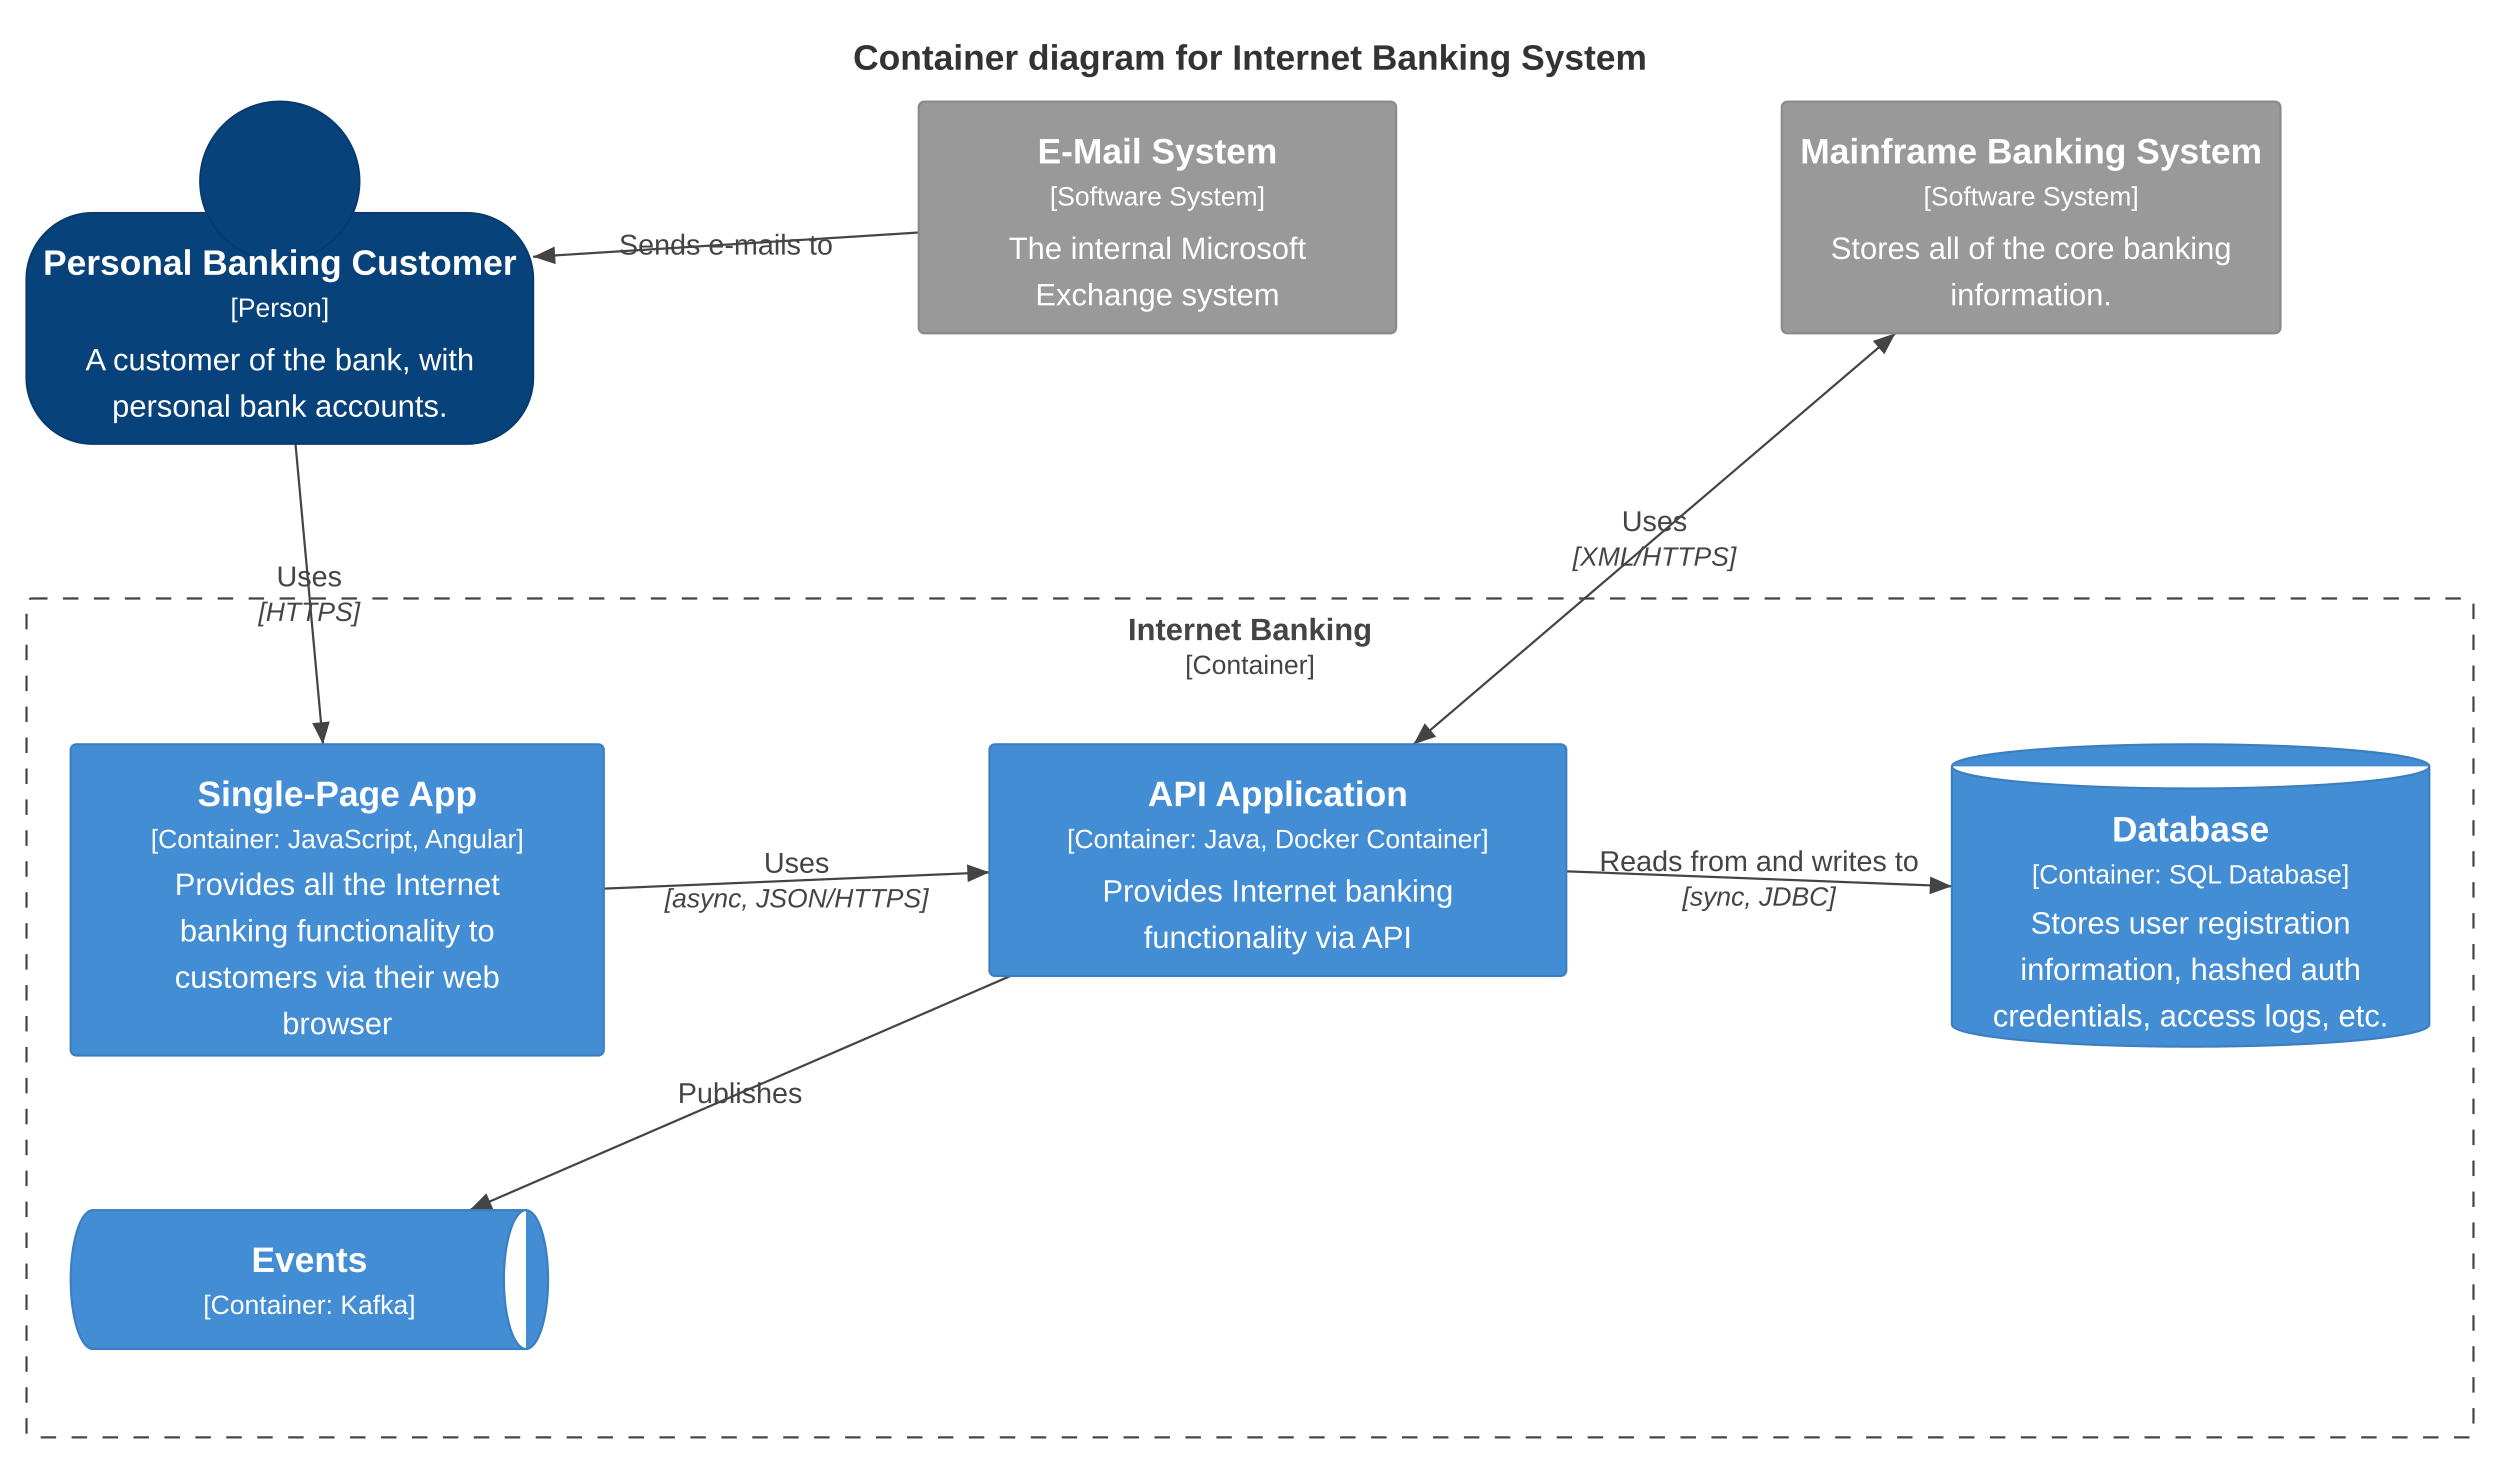
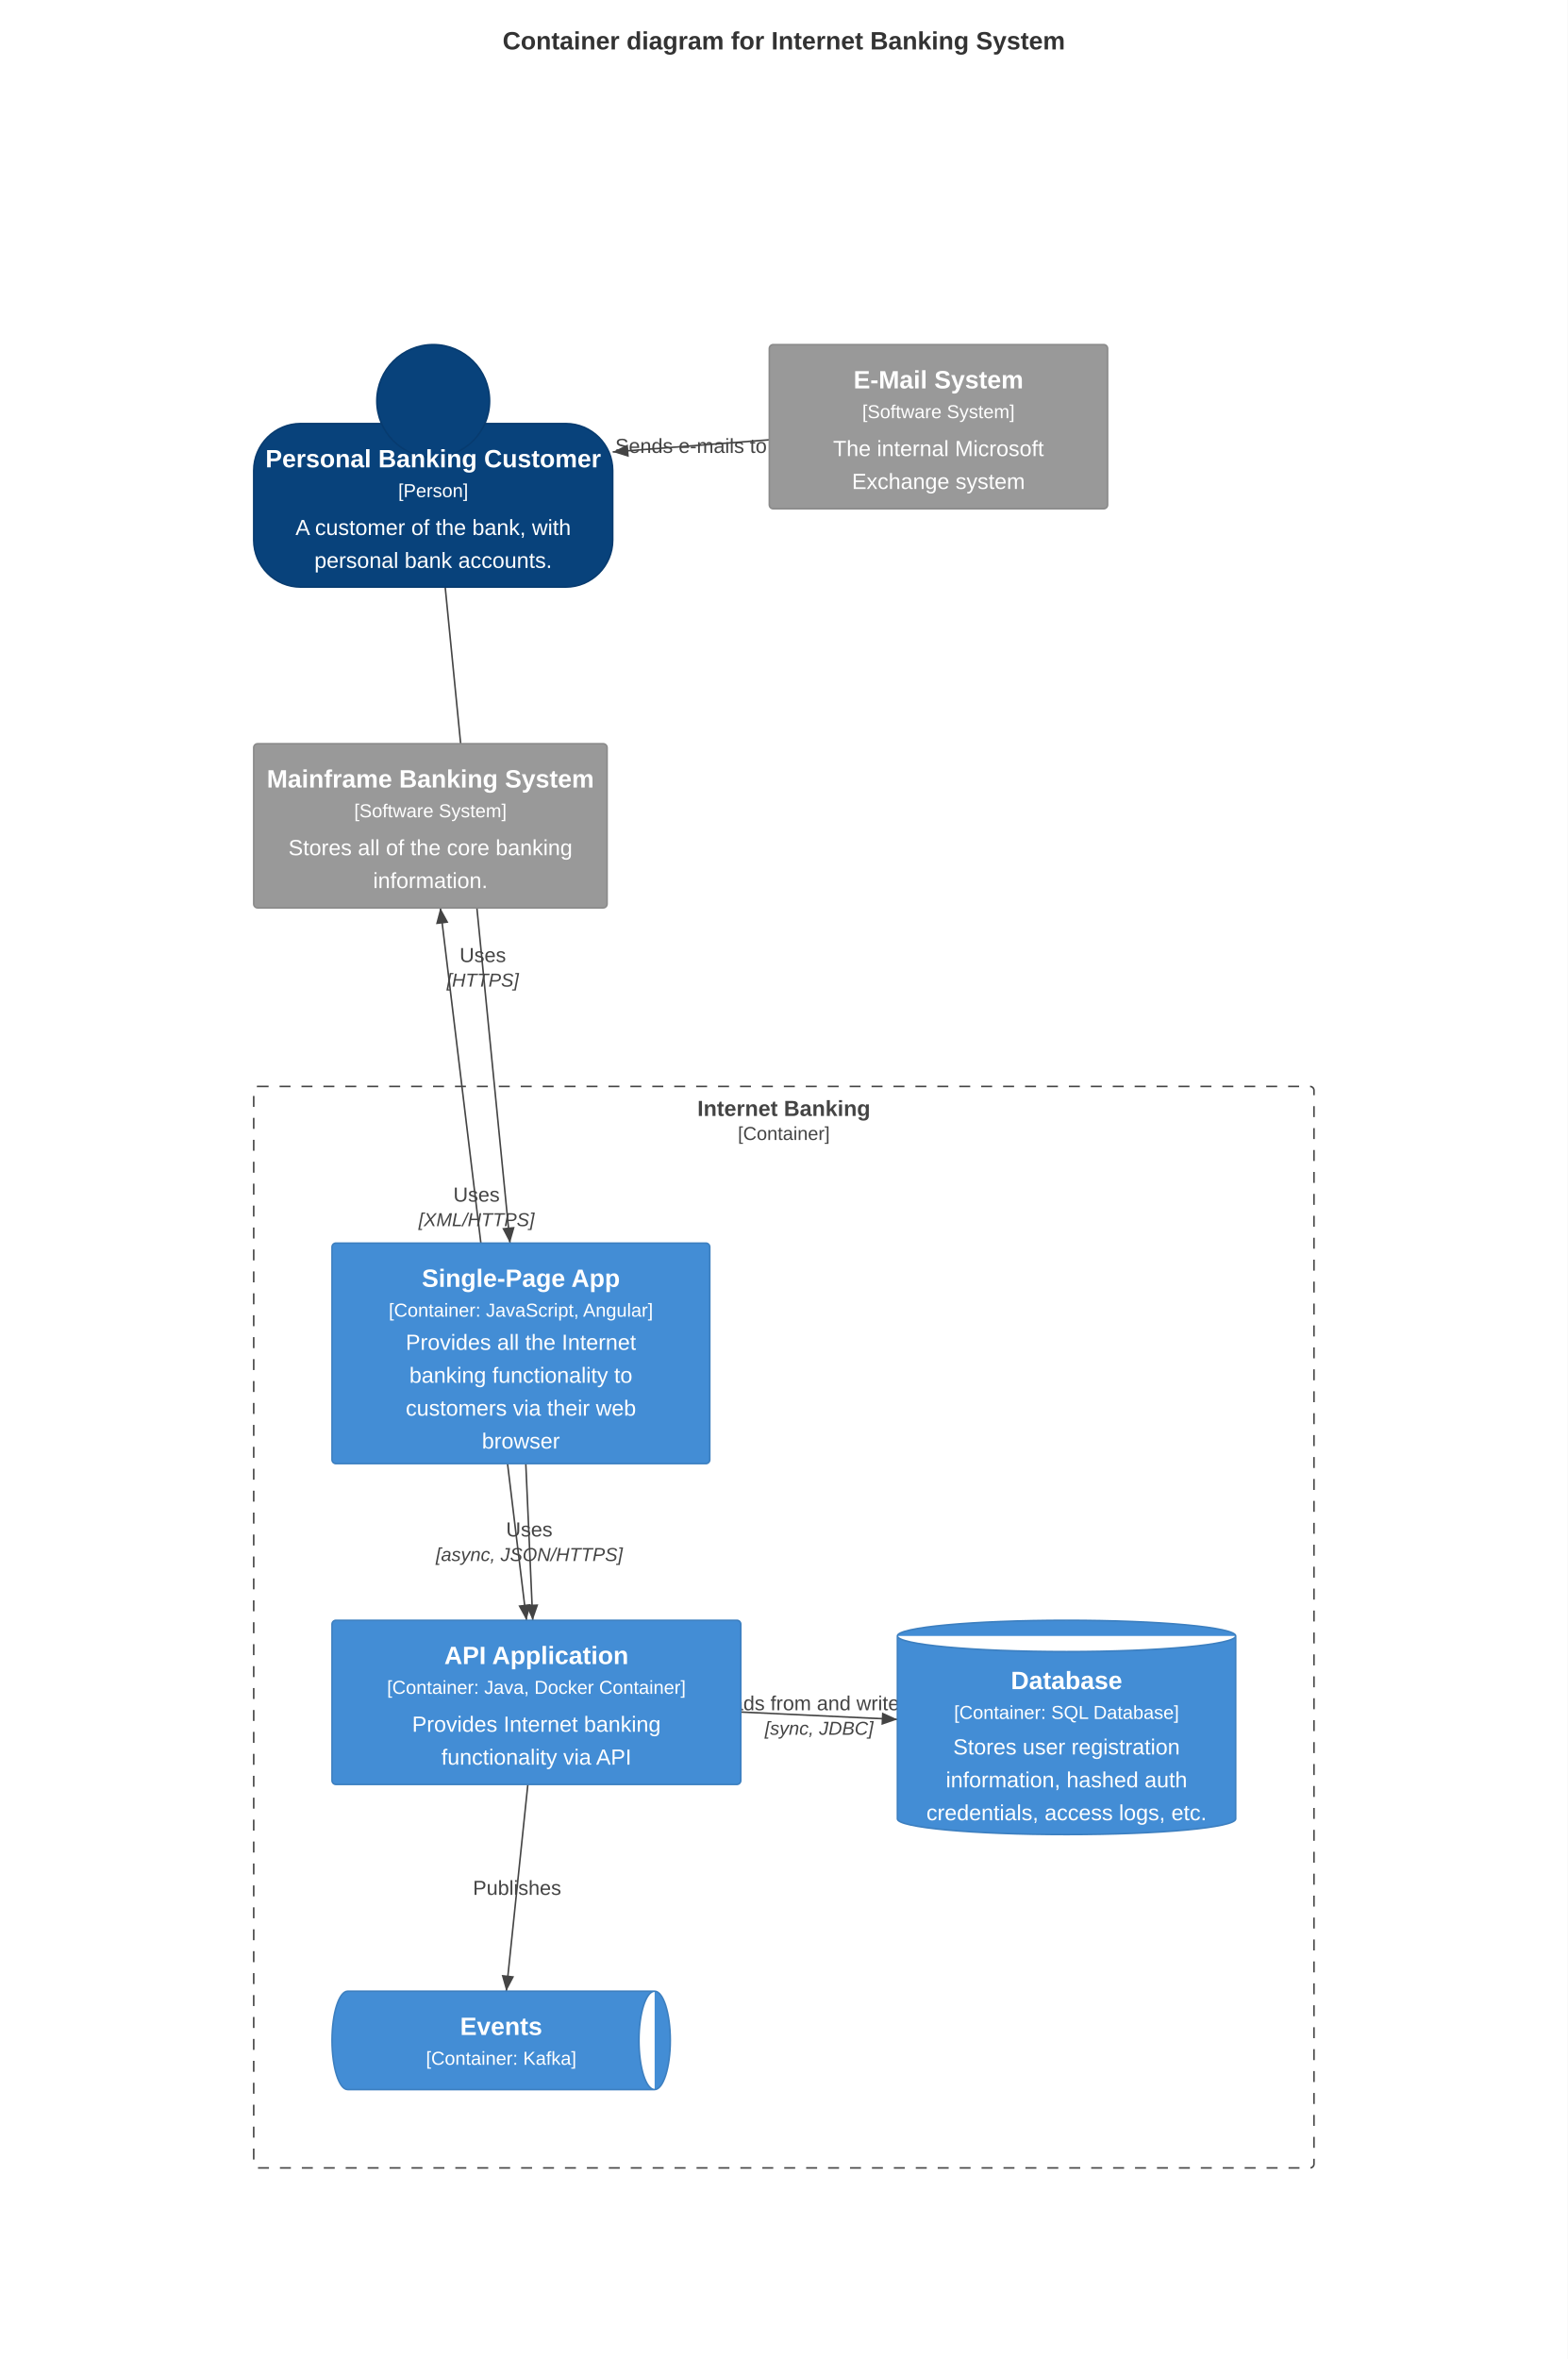
- <svg xmlns="http://www.w3.org/2000/svg" id="mermaid" class="c4" width="1131.23" height="662.4" viewBox="-12 -46 1131.23 662.4" role="graphics-document document" aria-roledescription="c4">
+ <svg xmlns="http://www.w3.org/2000/svg" id="mermaid" class="c4" width="1001" height="1506" viewBox="-12 -46 1001 1506" role="graphics-document document" aria-roledescription="c4">
  <style>#mermaid{font-family:"trebuchet ms",verdana,arial,sans-serif;font-size:16px;fill:#333;}#mermaid .ct{fill:#fff;}#mermaid .ct.ext{fill:#fff;}#mermaid .cn{font-weight:bold;}#mermaid .cs{font-size:12px;}#mermaid .cd{font-size:14px;}#mermaid .cb{fill:none;stroke:#444;stroke-width:1px;stroke-dasharray:7,7;}#mermaid .cbt{font-weight:bold;font-size:14px;fill:#444;}#mermaid .cbs{font-size:12px;fill:#444;}#mermaid .cr{fill:none;stroke:#444;stroke-width:1px;}#mermaid .crh{fill:#444;}#mermaid .crl{font-size:13px;fill:#444;}#mermaid .crt{font-size:12px;font-style:italic;fill:#444;}#mermaid .crx{fill:inherit;}#mermaid .crc .cr{stroke:inherit;}#mermaid .crc .crh{fill:inherit;}</style>
-   <rect x="-12" y="-46" width="1131.23" height="662.4" fill="white" />
-   <text class="cn" x="553.62" y="-20" text-anchor="middle" dominant-baseline="central">Container diagram for Internet Banking System</text>
-   <rect class="cb" x="0" y="224.8" width="1107.23" height="379.6" rx="2.5" />
-   <text class="cbt" x="553.62" y="238.8" text-anchor="middle" dominant-baseline="central">Internet Banking</text>
-   <text class="cbs" x="553.62" y="254.8" text-anchor="middle" dominant-baseline="central">[Container]</text>
-   <path class="cr" d="M121.7,154.8L134.15,290.8" />
-   <path class="crh" d="M134.15,290.8L129.26,281.21L137.22,280.48z" />
-   <text class="crl" x="127.93" y="214.8" text-anchor="middle" dominant-baseline="central">Uses</text>
-   <text class="crt" x="127.93" y="230.8" text-anchor="middle" dominant-baseline="central">[HTTPS]</text>
-   <path class="cr" d="M261.2,356.1L435.72,348.72" />
-   <path class="crh" d="M435.72,348.72L425.89,353.14L425.56,345.15z" />
-   <text class="crl" x="348.46" y="344.41" text-anchor="middle" dominant-baseline="central">Uses</text>
-   <text class="crt" x="348.46" y="360.41" text-anchor="middle" dominant-baseline="central">[async, JSON/HTTPS]</text>
-   <path class="cr" d="M696.72,348.26L871.23,355.02" />
-   <path class="crh" d="M871.23,355.02L861.08,358.63L861.39,350.63z" />
-   <text class="crl" x="783.97" y="343.64" text-anchor="middle" dominant-baseline="central">Reads from and writes to</text>
-   <text class="crt" x="783.97" y="359.64" text-anchor="middle" dominant-baseline="central">[sync, JDBC]</text>
-   <path class="cr" d="M445.23,395.6L200.5,501.6" />
-   <path class="crh" d="M200.5,501.6L208.08,493.96L211.26,501.3z" />
-   <text class="crl" x="322.87" y="448.6" text-anchor="middle" dominant-baseline="central">Publishes</text>
-   <path class="cr" d="M403.73,59.2L229.22,70.19" />
-   <path class="crh" d="M229.22,70.19L238.95,65.56L239.45,73.55z" />
-   <text class="crl" x="316.48" y="64.69" text-anchor="middle" dominant-baseline="central">Sends e-mails to</text>
-   <path class="cr" d="M627.64,290.8L845.65,104.8" />
-   <path class="crh" d="M845.65,104.8L840.64,114.33L835.45,108.25z" />
-   <path class="crh" d="M627.64,290.8L632.65,281.27L637.84,287.35z" />
-   <text class="crl" x="736.64" y="189.8" text-anchor="middle" dominant-baseline="central">Uses</text>
-   <text class="crt" x="736.64" y="205.8" text-anchor="middle" dominant-baseline="central">[XML/HTTPS]</text>
+   <rect x="-12" y="-46" width="1001" height="1506" fill="white" />
+   <text class="cn" x="488.5" y="-20" text-anchor="middle" dominant-baseline="central">Container diagram for Internet Banking System</text>
+   <rect class="cb" x="150" y="647.6" width="677" height="690.4" rx="2.5" />
+   <text class="cbt" x="488.5" y="661.6" text-anchor="middle" dominant-baseline="central">Internet Banking</text>
+   <text class="cbs" x="488.5" y="677.6" text-anchor="middle" dominant-baseline="central">[Container]</text>
+   <path class="cr" d="M272.26,328.8L313.64,747.6" />
+   <path class="crh" d="M313.64,747.6L308.68,738.04L316.64,737.26z" />
+   <text class="crl" x="296.26" y="563.7" text-anchor="middle" dominant-baseline="central">Uses</text>
+   <text class="crt" x="296.26" y="579.7" text-anchor="middle" dominant-baseline="central">[HTTPS]</text>
+   <path class="cr" d="M323.73,888.4L328.17,988.4" />
+   <path class="crh" d="M328.17,988.4L323.73,978.59L331.72,978.23z" />
+   <text class="crl" x="325.95" y="930.4" text-anchor="middle" dominant-baseline="central">Uses</text>
+   <text class="crt" x="325.95" y="946.4" text-anchor="middle" dominant-baseline="central">[async, JSON/HTTPS]</text>
+   <path class="cr" d="M461,1046.97L561,1051.7" />
+   <path class="crh" d="M561,1051.7L550.82,1055.22L551.2,1047.23z" />
+   <text class="crl" x="511" y="1041.33" text-anchor="middle" dominant-baseline="central">Reads from and writes to</text>
+   <text class="crt" x="511" y="1057.33" text-anchor="middle" dominant-baseline="central">[sync, JDBC]</text>
+   <path class="cr" d="M325.04,1093.2L311.27,1225.2" />
+   <path class="crh" d="M311.27,1225.2L308.33,1214.84L316.29,1215.67z" />
+   <text class="crl" x="318.16" y="1159.2" text-anchor="middle" dominant-baseline="central">Publishes</text>
+   <path class="cr" d="M479.22,234.77L379.22,242.52" />
+   <path class="crh" d="M379.22,242.52L388.88,237.76L389.5,245.73z" />
+   <text class="crl" x="429.22" y="238.64" text-anchor="middle" dominant-baseline="central">Sends e-mails to</text>
+   <path class="cr" d="M324.16,988.4L269.16,533.6" />
+   <path class="crh" d="M269.16,533.6L274.33,543.05L266.39,544.01z" />
+   <path class="crh" d="M324.16,988.4L318.99,978.95L326.93,977.99z" />
+   <text class="crl" x="292.26" y="716.62" text-anchor="middle" dominant-baseline="central">Uses</text>
+   <text class="crt" x="292.26" y="732.62" text-anchor="middle" dominant-baseline="central">[XML/HTTPS]</text>
  <g class="c4-element" fill="#fff">
-     <rect fill="#08427B" stroke="#073B6F" rx="30" x="0" y="50.4" width="229.22" height="104.4" />
-     <circle fill="#08427B" stroke="#073B6F" cx="114.61" cy="36" r="36" />
-     <text class="cn" x="114.61" y="72.8" text-anchor="middle" dominant-baseline="central">Personal Banking Customer</text>
-     <text class="cs" x="114.61" y="93.2" text-anchor="middle" dominant-baseline="central">[Person]</text>
-     <text class="cd" x="114.61" y="116.7" text-anchor="middle" dominant-baseline="central">A customer of the bank, with</text>
-     <text class="cd" x="114.61" y="137.7" text-anchor="middle" dominant-baseline="central">personal bank accounts.</text>
+     <rect fill="#08427B" stroke="#073B6F" rx="30" x="150" y="224.4" width="229.22" height="104.4" />
+     <circle fill="#08427B" stroke="#073B6F" cx="264.61" cy="210" r="36" />
+     <text class="cn" x="264.61" y="246.8" text-anchor="middle" dominant-baseline="central">Personal Banking Customer</text>
+     <text class="cs" x="264.61" y="267.2" text-anchor="middle" dominant-baseline="central">[Person]</text>
+     <text class="cd" x="264.61" y="290.7" text-anchor="middle" dominant-baseline="central">A customer of the bank, with</text>
+     <text class="cd" x="264.61" y="311.7" text-anchor="middle" dominant-baseline="central">personal bank accounts.</text>
  </g>
  <g class="c4-element" fill="#fff">
-     <rect rx="2.5" fill="#999999" stroke="#8A8A8A" x="403.73" y="0" width="216" height="104.8" />
-     <text class="cn" x="511.73" y="22.4" text-anchor="middle" dominant-baseline="central">E-Mail System</text>
-     <text class="cs" x="511.73" y="42.8" text-anchor="middle" dominant-baseline="central">[Software System]</text>
-     <text class="cd" x="511.73" y="66.3" text-anchor="middle" dominant-baseline="central">The internal Microsoft</text>
-     <text class="cd" x="511.73" y="87.3" text-anchor="middle" dominant-baseline="central">Exchange system</text>
+     <rect rx="2.5" fill="#999999" stroke="#8A8A8A" x="479.22" y="174" width="216" height="104.8" />
+     <text class="cn" x="587.22" y="196.4" text-anchor="middle" dominant-baseline="central">E-Mail System</text>
+     <text class="cs" x="587.22" y="216.8" text-anchor="middle" dominant-baseline="central">[Software System]</text>
+     <text class="cd" x="587.22" y="240.3" text-anchor="middle" dominant-baseline="central">The internal Microsoft</text>
+     <text class="cd" x="587.22" y="261.3" text-anchor="middle" dominant-baseline="central">Exchange system</text>
  </g>
  <g class="c4-element" fill="#fff">
-     <rect rx="2.5" fill="#438DD5" stroke="#3C7FC0" x="20" y="290.8" width="241.2" height="140.8" />
-     <text class="cn" x="140.6" y="313.2" text-anchor="middle" dominant-baseline="central">Single-Page App</text>
-     <text class="cs" x="140.6" y="333.6" text-anchor="middle" dominant-baseline="central">[Container: JavaScript, Angular]</text>
-     <text class="cd" x="140.6" y="354.1" text-anchor="middle" dominant-baseline="central">Provides all the Internet</text>
-     <text class="cd" x="140.6" y="375.1" text-anchor="middle" dominant-baseline="central">banking functionality to</text>
-     <text class="cd" x="140.6" y="396.1" text-anchor="middle" dominant-baseline="central">customers via their web</text>
-     <text class="cd" x="140.6" y="417.1" text-anchor="middle" dominant-baseline="central">browser</text>
+     <rect rx="2.5" fill="#438DD5" stroke="#3C7FC0" x="200" y="747.6" width="241.2" height="140.8" />
+     <text class="cn" x="320.6" y="770" text-anchor="middle" dominant-baseline="central">Single-Page App</text>
+     <text class="cs" x="320.6" y="790.4" text-anchor="middle" dominant-baseline="central">[Container: JavaScript, Angular]</text>
+     <text class="cd" x="320.6" y="810.9" text-anchor="middle" dominant-baseline="central">Provides all the Internet</text>
+     <text class="cd" x="320.6" y="831.9" text-anchor="middle" dominant-baseline="central">banking functionality to</text>
+     <text class="cd" x="320.6" y="852.9" text-anchor="middle" dominant-baseline="central">customers via their web</text>
+     <text class="cd" x="320.6" y="873.9" text-anchor="middle" dominant-baseline="central">browser</text>
  </g>
  <g class="c4-element" fill="#fff">
-     <rect rx="2.5" fill="#438DD5" stroke="#3C7FC0" x="435.72" y="290.8" width="261" height="104.8" />
-     <text class="cn" x="566.22" y="313.2" text-anchor="middle" dominant-baseline="central">API Application</text>
-     <text class="cs" x="566.22" y="333.6" text-anchor="middle" dominant-baseline="central">[Container: Java, Docker Container]</text>
-     <text class="cd" x="566.22" y="357.1" text-anchor="middle" dominant-baseline="central">Provides Internet banking</text>
-     <text class="cd" x="566.22" y="378.1" text-anchor="middle" dominant-baseline="central">functionality via API</text>
+     <rect rx="2.5" fill="#438DD5" stroke="#3C7FC0" x="200" y="988.4" width="261" height="104.8" />
+     <text class="cn" x="330.5" y="1010.8" text-anchor="middle" dominant-baseline="central">API Application</text>
+     <text class="cs" x="330.5" y="1031.2" text-anchor="middle" dominant-baseline="central">[Container: Java, Docker Container]</text>
+     <text class="cd" x="330.5" y="1054.7" text-anchor="middle" dominant-baseline="central">Provides Internet banking</text>
+     <text class="cd" x="330.5" y="1075.7" text-anchor="middle" dominant-baseline="central">functionality via API</text>
  </g>
  <g class="c4-element" fill="#fff">
-     <path fill="#438DD5" stroke="#3C7FC0" d="M871.23,300.8a108,10 0 0 1 216,0v116.8a108,10 0 0 1 -216,0z M871.23,300.8a108,10 0 0 0 216,0" />
-     <text class="cn" x="979.23" y="329.2" text-anchor="middle" dominant-baseline="central">Database</text>
-     <text class="cs" x="979.23" y="349.6" text-anchor="middle" dominant-baseline="central">[Container: SQL Database]</text>
-     <text class="cd" x="979.23" y="371.6" text-anchor="middle" dominant-baseline="central">Stores user registration</text>
-     <text class="cd" x="979.23" y="392.6" text-anchor="middle" dominant-baseline="central">information, hashed auth</text>
-     <text class="cd" x="979.23" y="413.6" text-anchor="middle" dominant-baseline="central">credentials, access logs, etc.</text>
+     <path fill="#438DD5" stroke="#3C7FC0" d="M561,998.4a108,10 0 0 1 216,0v116.8a108,10 0 0 1 -216,0z M561,998.4a108,10 0 0 0 216,0" />
+     <text class="cn" x="669" y="1026.8" text-anchor="middle" dominant-baseline="central">Database</text>
+     <text class="cs" x="669" y="1047.2" text-anchor="middle" dominant-baseline="central">[Container: SQL Database]</text>
+     <text class="cd" x="669" y="1069.2" text-anchor="middle" dominant-baseline="central">Stores user registration</text>
+     <text class="cd" x="669" y="1090.2" text-anchor="middle" dominant-baseline="central">information, hashed auth</text>
+     <text class="cd" x="669" y="1111.2" text-anchor="middle" dominant-baseline="central">credentials, access logs, etc.</text>
  </g>
  <g class="c4-element" fill="#fff">
-     <path fill="#438DD5" stroke="#3C7FC0" d="M30,501.6h196a10,31.4 0 0 1 0,62.8h-196a10,31.4 0 0 1 0,-62.8z M226,501.6a10,31.4 0 0 0 0,62.8" />
-     <text class="cn" x="128" y="524" text-anchor="middle" dominant-baseline="central">Events</text>
-     <text class="cs" x="128" y="544.4" text-anchor="middle" dominant-baseline="central">[Container: Kafka]</text>
+     <path fill="#438DD5" stroke="#3C7FC0" d="M210,1225.2h196a10,31.4 0 0 1 0,62.8h-196a10,31.4 0 0 1 0,-62.8z M406,1225.2a10,31.4 0 0 0 0,62.8" />
+     <text class="cn" x="308" y="1247.6" text-anchor="middle" dominant-baseline="central">Events</text>
+     <text class="cs" x="308" y="1268" text-anchor="middle" dominant-baseline="central">[Container: Kafka]</text>
  </g>
  <g class="c4-element" fill="#fff">
-     <rect rx="2.5" fill="#999999" stroke="#8A8A8A" x="794.25" y="0" width="225.64" height="104.8" />
-     <text class="cn" x="907.07" y="22.4" text-anchor="middle" dominant-baseline="central">Mainframe Banking System</text>
-     <text class="cs" x="907.07" y="42.8" text-anchor="middle" dominant-baseline="central">[Software System]</text>
-     <text class="cd" x="907.07" y="66.3" text-anchor="middle" dominant-baseline="central">Stores all of the core banking</text>
-     <text class="cd" x="907.07" y="87.3" text-anchor="middle" dominant-baseline="central">information.</text>
+     <rect rx="2.5" fill="#999999" stroke="#8A8A8A" x="150" y="428.8" width="225.64" height="104.8" />
+     <text class="cn" x="262.82" y="451.2" text-anchor="middle" dominant-baseline="central">Mainframe Banking System</text>
+     <text class="cs" x="262.82" y="471.6" text-anchor="middle" dominant-baseline="central">[Software System]</text>
+     <text class="cd" x="262.82" y="495.1" text-anchor="middle" dominant-baseline="central">Stores all of the core banking</text>
+     <text class="cd" x="262.82" y="516.1" text-anchor="middle" dominant-baseline="central">information.</text>
  </g>
</svg>
